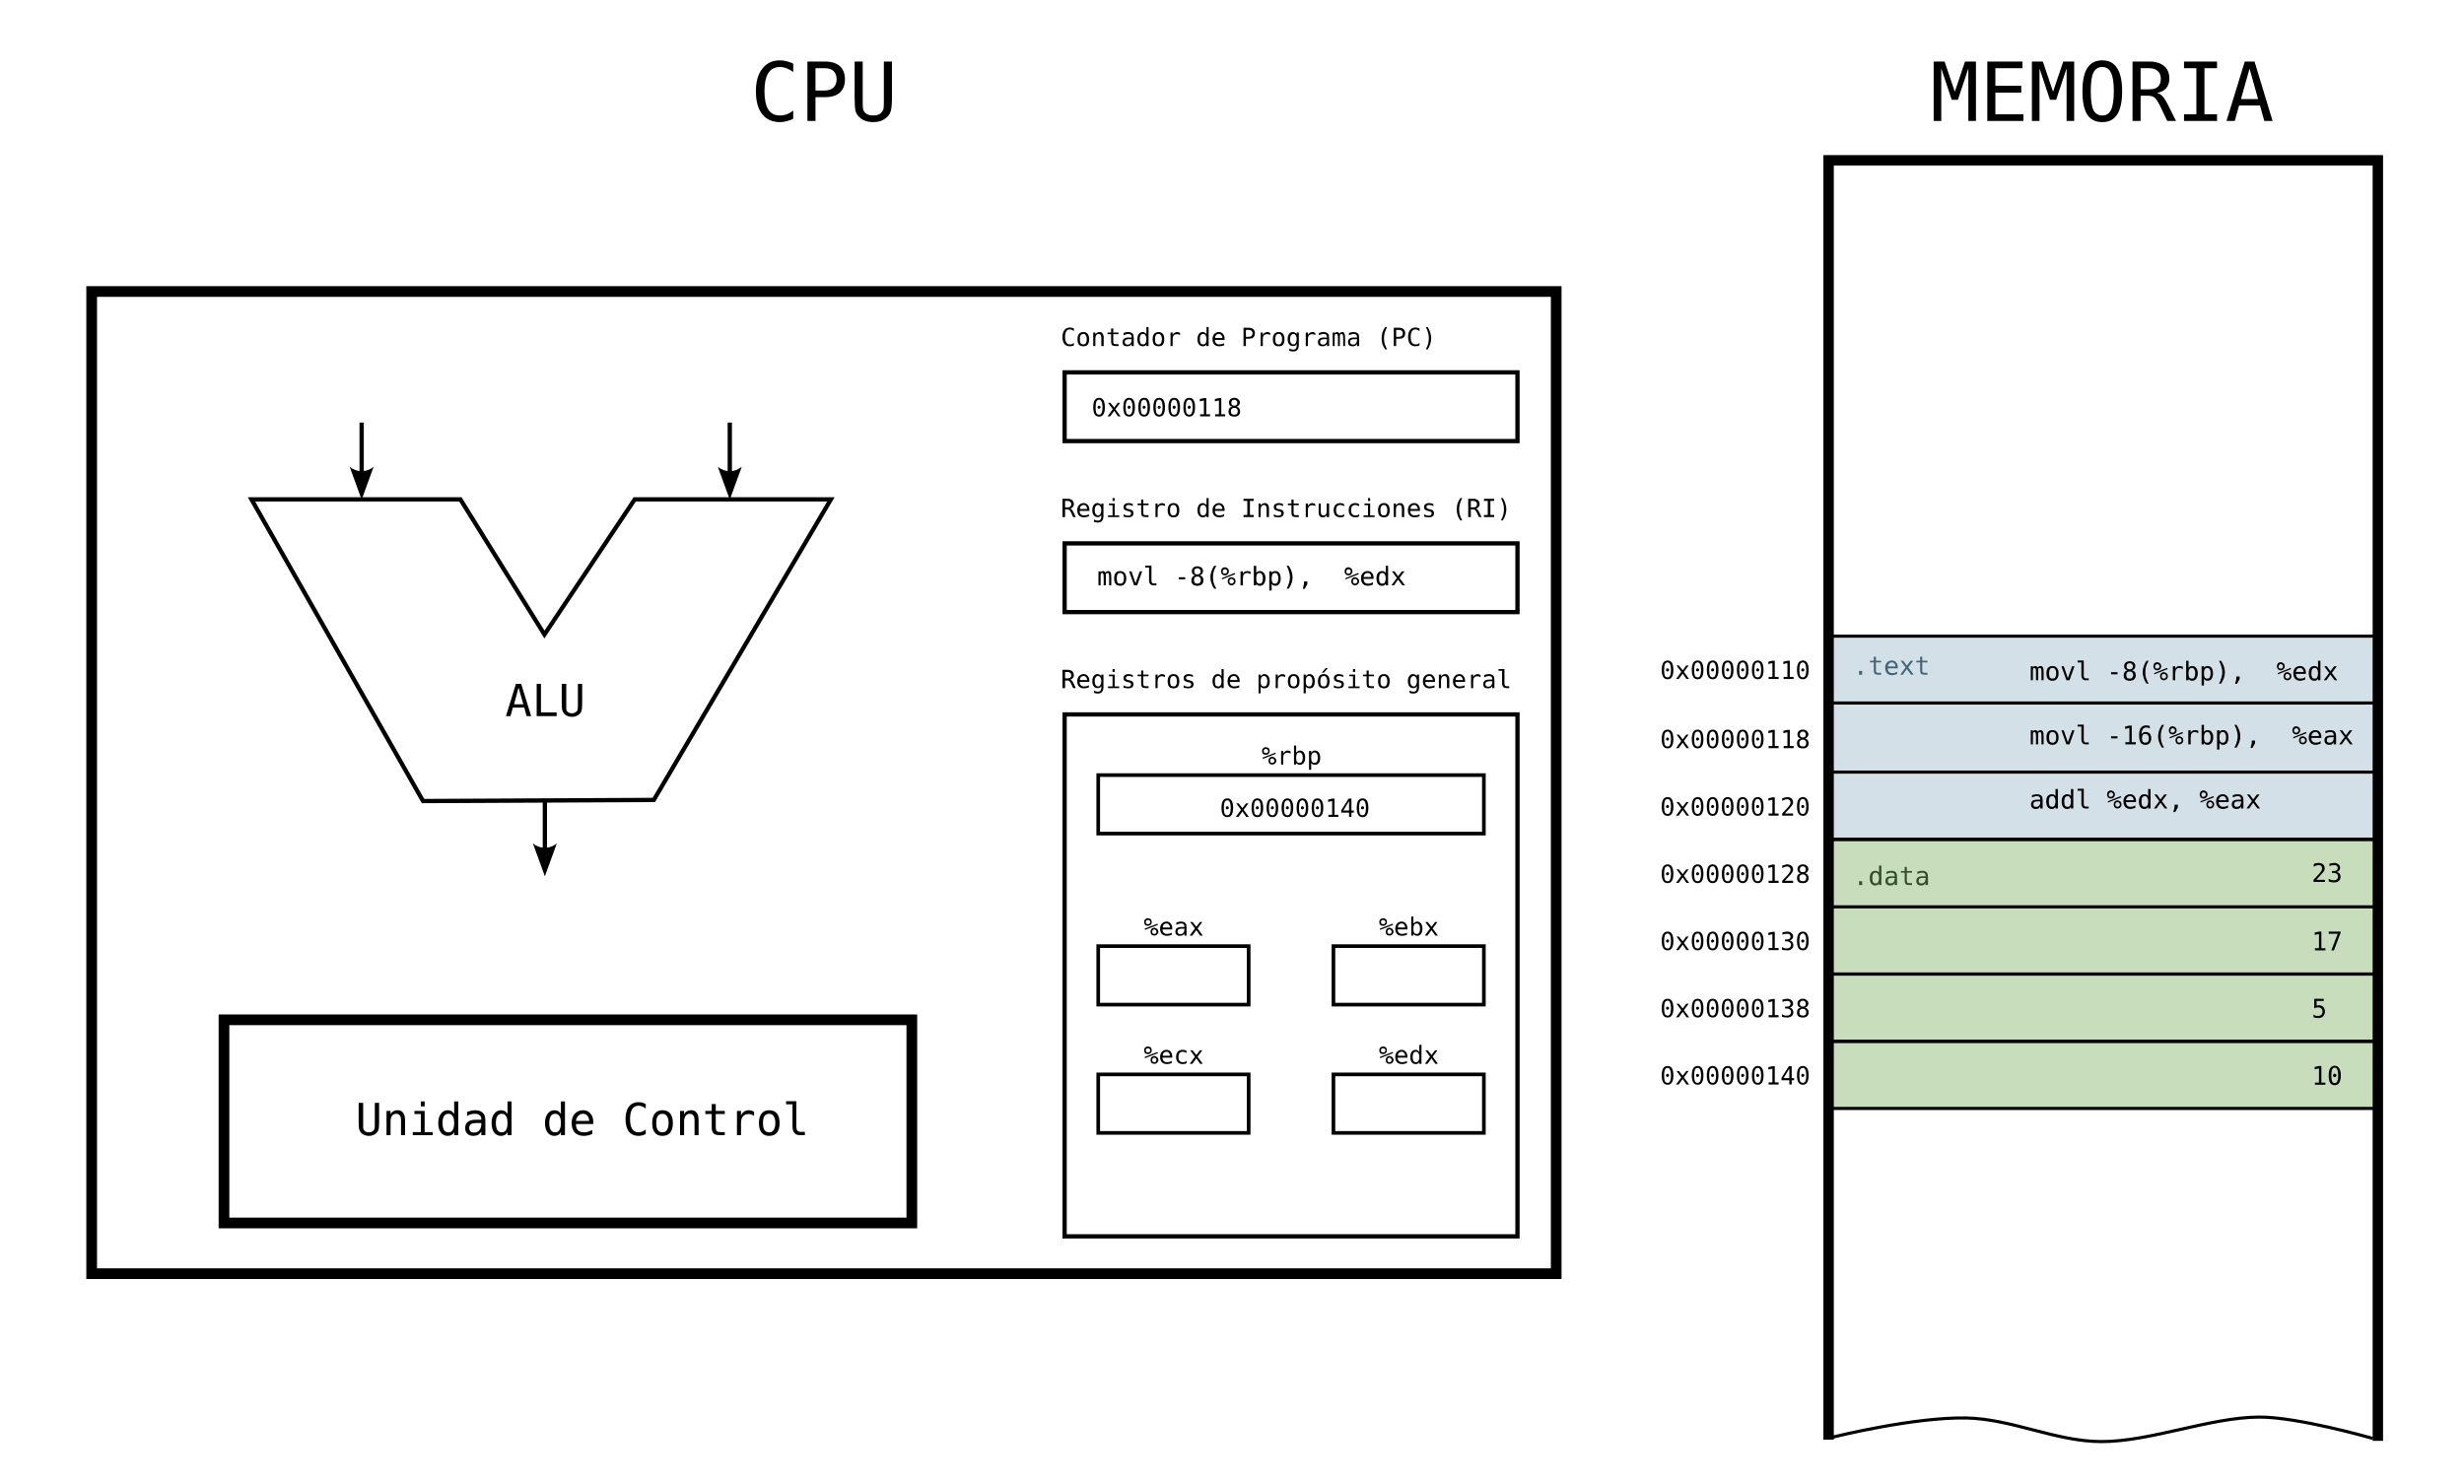
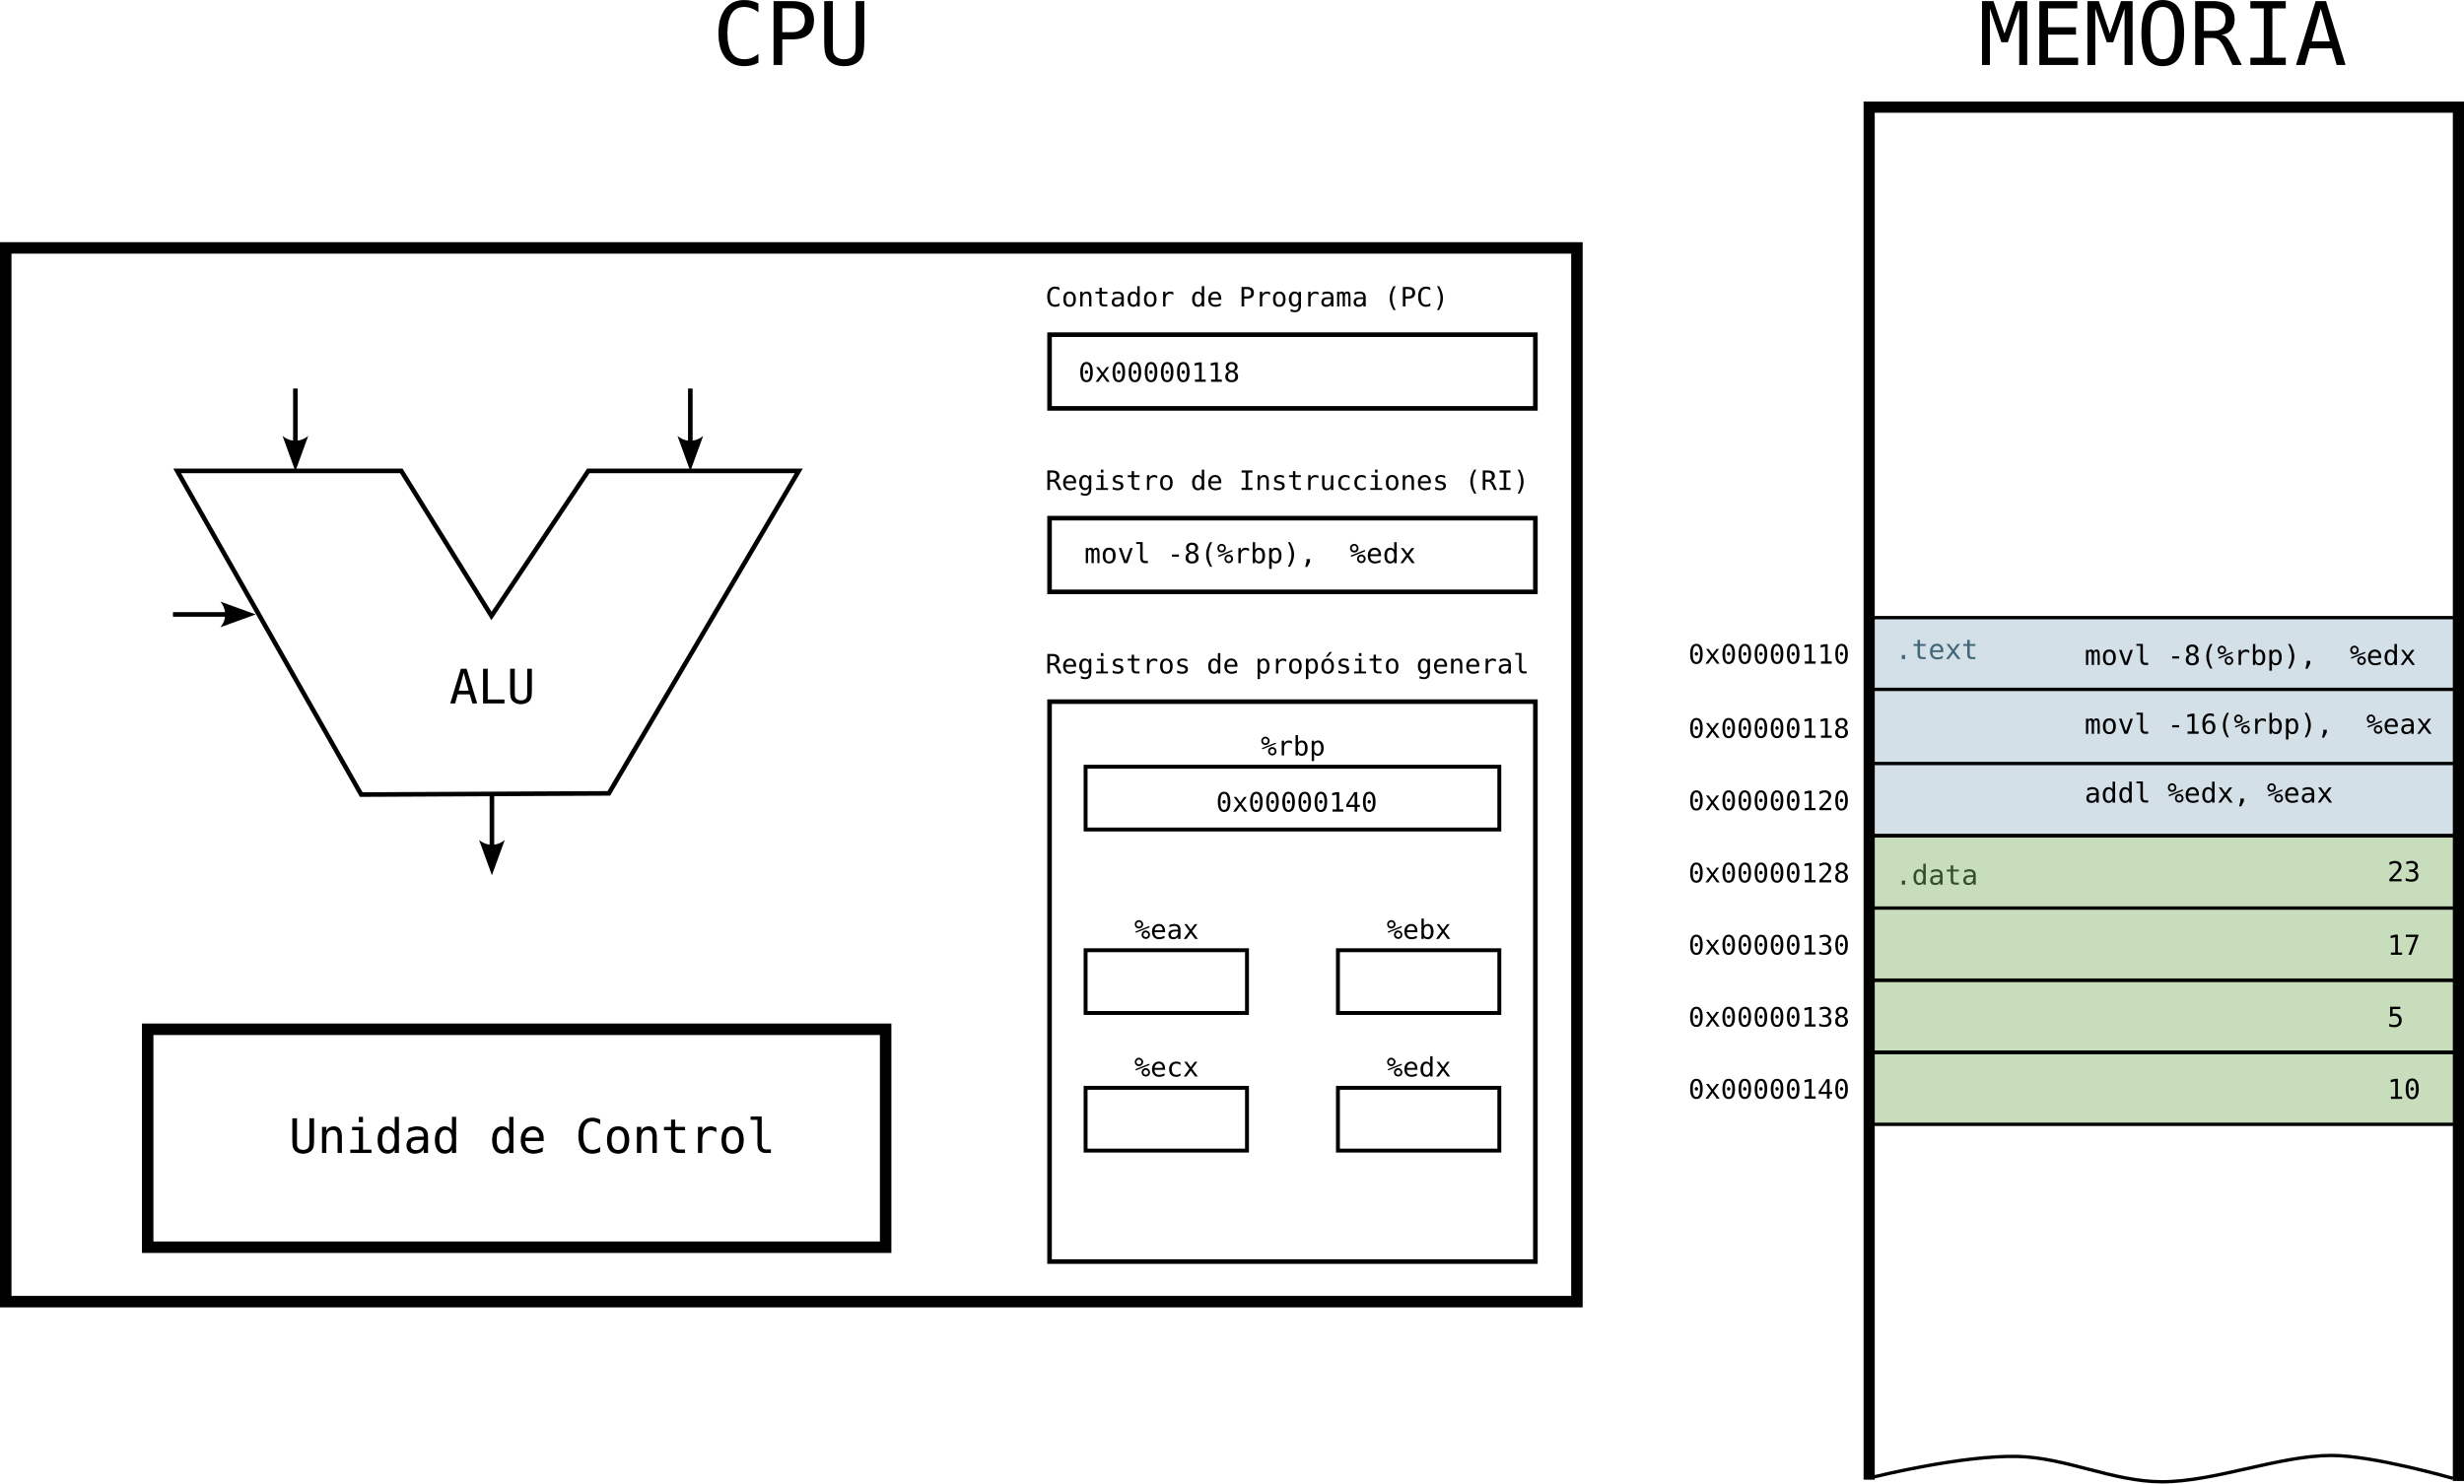
- <svg xmlns="http://www.w3.org/2000/svg" width="151.042mm" height="90.953mm" viewBox="0 0 162.042 97.577" version="1.1" id="svg1" xml:space="preserve">
+ <svg xmlns="http://www.w3.org/2000/svg" width="300mm" height="180.651mm" viewBox="0 0 321.849 193.808" version="1.1" id="svg1" xml:space="preserve">
  <defs id="defs1">
    <marker style="overflow:visible" id="ConcaveTriangle" refX="0" refY="0" orient="auto-start-reverse" markerWidth="1" markerHeight="1" viewBox="0 0 1 1" preserveAspectRatio="xMidYMid">
      <path transform="scale(0.7)" d="M -2,-4 9,0 -2,4 c 2,-2.33 2,-5.66 0,-8 z" style="fill:context-stroke;fill-rule:evenodd;stroke:none" id="path29" />
    </marker>
  </defs>
-   <g id="layer1" transform="translate(-5.77642,-16.39379)">
-     <rect style="fill:#c7ddbc;fill-opacity:1;stroke:none;stroke-width:0.102;stroke-linecap:square" id="rect5" width="35.82" height="17.544" x="126.266" y="71.703" />
-     <rect style="fill:#d4e0e7;fill-opacity:1;stroke:none;stroke-width:0.089;stroke-linecap:square" id="rect6" width="35.82" height="13.315" x="126.266" y="58.268" />
-     <path style="fill:none;fill-opacity:1;stroke:#000000;stroke-width:0.684;stroke-linecap:square;stroke-dasharray:none;stroke-opacity:1" d="M 126.032,110.748 V 26.938 h 36.121 v 83.89" id="path31" />
-     <text xml:space="preserve" style="font-style:normal;font-variant:normal;font-weight:normal;font-stretch:normal;font-size:1.642px;font-family:'Bitstream Vera Sans Mono';-inkscape-font-specification:'Bitstream Vera Sans Mono';fill:#000000;fill-opacity:1;stroke:none;stroke-width:0.137;stroke-dasharray:none;stroke-opacity:1" x="114.949" y="74.468" id="text72">
-       <tspan id="tspan72" style="fill:#000000;fill-opacity:1;stroke-width:0.137" x="114.949" y="74.468">0x00000128</tspan>
+   <g id="layer1" transform="translate(-11.45348,-20.36774)">
+     <rect style="fill:#c7ddbc;fill-opacity:1;stroke:none;stroke-width:0.217;stroke-linecap:square" id="rect5" width="76.327" height="37.383" x="256.104" y="129.756" />
+     <rect style="fill:#d4e0e7;fill-opacity:1;stroke:none;stroke-width:0.189;stroke-linecap:square" id="rect6" width="76.327" height="28.372" x="256.104" y="101.129" />
+     <path style="fill:none;fill-opacity:1;stroke:#000000;stroke-width:1.458;stroke-linecap:square;stroke-dasharray:none;stroke-opacity:1" d="M 255.604,212.956 V 34.369 h 76.969 V 213.126" id="path31" />
+     <text xml:space="preserve" style="font-style:normal;font-variant:normal;font-weight:normal;font-stretch:normal;font-size:3.498px;font-family:'Bitstream Vera Sans Mono';-inkscape-font-specification:'Bitstream Vera Sans Mono';fill:#000000;fill-opacity:1;stroke:none;stroke-width:0.292;stroke-dasharray:none;stroke-opacity:1" x="231.988" y="135.649" id="text72">
+       <tspan id="tspan72" style="fill:#000000;fill-opacity:1;stroke-width:0.292" x="231.988" y="135.649">0x00000128</tspan>
    </text>
-     <path style="fill:none;fill-opacity:1;stroke:#000000;stroke-width:0.205;stroke-linecap:square;stroke-dasharray:none;stroke-opacity:1" d="m 126.092,76.043 h 36.094" id="path73" />
-     <text xml:space="preserve" style="font-style:normal;font-variant:normal;font-weight:normal;font-stretch:normal;font-size:1.642px;font-family:'Bitstream Vera Sans Mono';-inkscape-font-specification:'Bitstream Vera Sans Mono';fill:#000000;fill-opacity:1;stroke:none;stroke-width:0.137;stroke-dasharray:none;stroke-opacity:1" x="114.949" y="78.892" id="text80">
-       <tspan id="tspan80" style="fill:#000000;fill-opacity:1;stroke-width:0.137" x="114.949" y="78.892">0x00000130</tspan>
+     <path style="fill:none;fill-opacity:1;stroke:#000000;stroke-width:0.437;stroke-linecap:square;stroke-dasharray:none;stroke-opacity:1" d="m 255.732,139.005 h 76.912" id="path73" />
+     <text xml:space="preserve" style="font-style:normal;font-variant:normal;font-weight:normal;font-stretch:normal;font-size:3.498px;font-family:'Bitstream Vera Sans Mono';-inkscape-font-specification:'Bitstream Vera Sans Mono';fill:#000000;fill-opacity:1;stroke:none;stroke-width:0.292;stroke-dasharray:none;stroke-opacity:1" x="231.988" y="145.075" id="text80">
+       <tspan id="tspan80" style="fill:#000000;fill-opacity:1;stroke-width:0.292" x="231.988" y="145.075">0x00000130</tspan>
    </text>
-     <path style="fill:none;fill-opacity:1;stroke:#000000;stroke-width:0.205;stroke-linecap:square;stroke-dasharray:none;stroke-opacity:1" d="m 126.092,80.467 h 36.094" id="path81" />
-     <text xml:space="preserve" style="font-style:normal;font-variant:normal;font-weight:normal;font-stretch:normal;font-size:1.642px;font-family:'Bitstream Vera Sans Mono';-inkscape-font-specification:'Bitstream Vera Sans Mono';fill:#000000;fill-opacity:1;stroke:none;stroke-width:0.137;stroke-dasharray:none;stroke-opacity:1" x="114.949" y="61.06" id="text88">
-       <tspan id="tspan88" style="fill:#000000;fill-opacity:1;stroke-width:0.137" x="114.949" y="61.06">0x00000110</tspan>
+     <path style="fill:none;fill-opacity:1;stroke:#000000;stroke-width:0.437;stroke-linecap:square;stroke-dasharray:none;stroke-opacity:1" d="m 255.732,148.431 h 76.912" id="path81" />
+     <text xml:space="preserve" style="font-style:normal;font-variant:normal;font-weight:normal;font-stretch:normal;font-size:3.498px;font-family:'Bitstream Vera Sans Mono';-inkscape-font-specification:'Bitstream Vera Sans Mono';fill:#000000;fill-opacity:1;stroke:none;stroke-width:0.292;stroke-dasharray:none;stroke-opacity:1" x="231.988" y="107.077" id="text88">
+       <tspan id="tspan88" style="fill:#000000;fill-opacity:1;stroke-width:0.292" x="231.988" y="107.077">0x00000110</tspan>
    </text>
-     <path style="fill:none;fill-opacity:1;stroke:#000000;stroke-width:0.205;stroke-linecap:square;stroke-dasharray:none;stroke-opacity:1" d="m 126.092,62.635 h 36.094" id="path89" />
-     <text xml:space="preserve" style="font-style:normal;font-variant:normal;font-weight:normal;font-stretch:normal;font-size:1.642px;font-family:'Bitstream Vera Sans Mono';-inkscape-font-specification:'Bitstream Vera Sans Mono';fill:#000000;fill-opacity:1;stroke:none;stroke-width:0.137;stroke-dasharray:none;stroke-opacity:1" x="114.949" y="65.606" id="text96">
-       <tspan id="tspan96" style="fill:#000000;fill-opacity:1;stroke-width:0.137" x="114.949" y="65.606">0x00000118</tspan>
+     <path style="fill:none;fill-opacity:1;stroke:#000000;stroke-width:0.437;stroke-linecap:square;stroke-dasharray:none;stroke-opacity:1" d="m 255.732,110.433 h 76.912" id="path89" />
+     <text xml:space="preserve" style="font-style:normal;font-variant:normal;font-weight:normal;font-stretch:normal;font-size:3.498px;font-family:'Bitstream Vera Sans Mono';-inkscape-font-specification:'Bitstream Vera Sans Mono';fill:#000000;fill-opacity:1;stroke:none;stroke-width:0.292;stroke-dasharray:none;stroke-opacity:1" x="231.988" y="116.763" id="text96">
+       <tspan id="tspan96" style="fill:#000000;fill-opacity:1;stroke-width:0.292" x="231.988" y="116.763">0x00000118</tspan>
    </text>
-     <path style="fill:none;fill-opacity:1;stroke:#000000;stroke-width:0.205;stroke-linecap:square;stroke-dasharray:none;stroke-opacity:1" d="m 126.092,67.181 h 36.094" id="path97" />
-     <text xml:space="preserve" style="font-style:normal;font-variant:normal;font-weight:normal;font-stretch:normal;font-size:1.642px;font-family:'Bitstream Vera Sans Mono';-inkscape-font-specification:'Bitstream Vera Sans Mono';fill:#000000;fill-opacity:1;stroke:none;stroke-width:0.137;stroke-dasharray:none;stroke-opacity:1" x="114.949" y="70.043" id="text104">
-       <tspan id="tspan104" style="fill:#000000;fill-opacity:1;stroke-width:0.137" x="114.949" y="70.043">0x00000120</tspan>
+     <path style="fill:none;fill-opacity:1;stroke:#000000;stroke-width:0.437;stroke-linecap:square;stroke-dasharray:none;stroke-opacity:1" d="m 255.732,120.119 h 76.912" id="path97" />
+     <text xml:space="preserve" style="font-style:normal;font-variant:normal;font-weight:normal;font-stretch:normal;font-size:3.498px;font-family:'Bitstream Vera Sans Mono';-inkscape-font-specification:'Bitstream Vera Sans Mono';fill:#000000;fill-opacity:1;stroke:none;stroke-width:0.292;stroke-dasharray:none;stroke-opacity:1" x="231.988" y="126.218" id="text104">
+       <tspan id="tspan104" style="fill:#000000;fill-opacity:1;stroke-width:0.292" x="231.988" y="126.218">0x00000120</tspan>
    </text>
-     <path style="fill:none;fill-opacity:1;stroke:#000000;stroke-width:0.205;stroke-linecap:square;stroke-dasharray:none;stroke-opacity:1" d="m 126.092,71.618 h 36.094" id="path105" />
-     <path style="fill:none;fill-opacity:1;stroke:#000000;stroke-width:0.205;stroke-linecap:square;stroke-dasharray:none;stroke-opacity:1" d="m 126.092,71.596 h 36.094" id="path1" />
-     <text xml:space="preserve" style="font-size:1.687px;font-family:'Bitstream Vera Sans Mono';-inkscape-font-specification:'Bitstream Vera Sans Mono';fill:#000000;stroke-width:0.07;stroke-linecap:square" x="157.796" y="74.407" id="text1">
-       <tspan id="tspan1" style="stroke-width:0.07" x="157.796" y="74.407">23</tspan>
+     <path style="fill:none;fill-opacity:1;stroke:#000000;stroke-width:0.437;stroke-linecap:square;stroke-dasharray:none;stroke-opacity:1" d="m 255.732,129.574 h 76.912" id="path105" />
+     <path style="fill:none;fill-opacity:1;stroke:#000000;stroke-width:0.437;stroke-linecap:square;stroke-dasharray:none;stroke-opacity:1" d="m 255.732,129.529 h 76.912" id="path1" />
+     <text xml:space="preserve" style="font-size:3.596px;font-family:'Bitstream Vera Sans Mono';-inkscape-font-specification:'Bitstream Vera Sans Mono';fill:#000000;stroke-width:0.15;stroke-linecap:square" x="323.289" y="135.519" id="text1">
+       <tspan id="tspan1" style="stroke-width:0.15" x="323.289" y="135.519">23</tspan>
    </text>
-     <text xml:space="preserve" style="font-size:1.687px;font-family:'Bitstream Vera Sans Mono';-inkscape-font-specification:'Bitstream Vera Sans Mono';fill:#000000;stroke-width:0.07;stroke-linecap:square" x="157.796" y="78.907" id="text2">
-       <tspan id="tspan2" style="stroke-width:0.07" x="157.796" y="78.907">17</tspan>
+     <text xml:space="preserve" style="font-size:3.596px;font-family:'Bitstream Vera Sans Mono';-inkscape-font-specification:'Bitstream Vera Sans Mono';fill:#000000;stroke-width:0.15;stroke-linecap:square" x="323.289" y="145.107" id="text2">
+       <tspan id="tspan2" style="stroke-width:0.15" x="323.289" y="145.107">17</tspan>
    </text>
-     <text xml:space="preserve" style="font-size:1.687px;font-family:'Bitstream Vera Sans Mono';-inkscape-font-specification:'Bitstream Vera Sans Mono';fill:#000000;stroke-width:0.07;stroke-linecap:square" x="139.234" y="61.138" id="text3">
-       <tspan id="tspan3" style="stroke-width:0.07" x="139.234" y="61.138">movl -8(%rbp),  %edx</tspan>
+     <text xml:space="preserve" style="font-size:3.596px;font-family:'Bitstream Vera Sans Mono';-inkscape-font-specification:'Bitstream Vera Sans Mono';fill:#000000;stroke-width:0.15;stroke-linecap:square" x="283.737" y="107.243" id="text3">
+       <tspan id="tspan3" style="stroke-width:0.15" x="283.737" y="107.243">movl -8(%rbp),  %edx</tspan>
    </text>
-     <text xml:space="preserve" style="font-size:1.687px;font-family:'Bitstream Vera Sans Mono';-inkscape-font-specification:'Bitstream Vera Sans Mono';fill:#000000;stroke-width:0.07;stroke-linecap:square" x="139.234" y="65.356" id="text4">
-       <tspan id="tspan4" style="stroke-width:0.07" x="139.234" y="65.356">movl -16(%rbp),  %eax</tspan>
+     <text xml:space="preserve" style="font-size:3.596px;font-family:'Bitstream Vera Sans Mono';-inkscape-font-specification:'Bitstream Vera Sans Mono';fill:#000000;stroke-width:0.15;stroke-linecap:square" x="283.737" y="116.232" id="text4">
+       <tspan id="tspan4" style="stroke-width:0.15" x="283.737" y="116.232">movl -16(%rbp),  %eax</tspan>
    </text>
-     <text xml:space="preserve" style="font-size:1.687px;font-family:'Bitstream Vera Sans Mono';-inkscape-font-specification:'Bitstream Vera Sans Mono';fill:#000000;stroke-width:0.07;stroke-linecap:square" x="139.234" y="69.575" id="text5">
-       <tspan id="tspan5" style="stroke-width:0.07" x="139.234" y="69.575">addl %edx, %eax</tspan>
+     <text xml:space="preserve" style="font-size:3.596px;font-family:'Bitstream Vera Sans Mono';-inkscape-font-specification:'Bitstream Vera Sans Mono';fill:#000000;stroke-width:0.15;stroke-linecap:square" x="283.737" y="125.221" id="text5">
+       <tspan id="tspan5" style="stroke-width:0.15" x="283.737" y="125.221">addl %edx, %eax</tspan>
    </text>
-     <text xml:space="preserve" style="font-size:1.687px;font-family:'Bitstream Vera Sans Mono';-inkscape-font-specification:'Bitstream Vera Sans Mono';fill:#344f28;fill-opacity:1;stroke:none;stroke-width:0.07;stroke-linecap:square" x="127.629" y="74.608" id="text6">
-       <tspan id="tspan6" style="fill:#344f28;fill-opacity:1;stroke-width:0.07" x="127.629" y="74.608">.data</tspan>
+     <text xml:space="preserve" style="font-size:3.596px;font-family:'Bitstream Vera Sans Mono';-inkscape-font-specification:'Bitstream Vera Sans Mono';fill:#344f28;fill-opacity:1;stroke:none;stroke-width:0.15;stroke-linecap:square" x="259.008" y="135.947" id="text6">
+       <tspan id="tspan6" style="fill:#344f28;fill-opacity:1;stroke-width:0.15" x="259.008" y="135.947">.data</tspan>
    </text>
-     <text xml:space="preserve" style="font-size:1.687px;font-family:'Bitstream Vera Sans Mono';-inkscape-font-specification:'Bitstream Vera Sans Mono';fill:#426578;fill-opacity:1;stroke:none;stroke-width:0.07;stroke-linecap:square" x="127.629" y="60.776" id="text7">
-       <tspan id="tspan7" style="fill:#426578;fill-opacity:1;stroke-width:0.07" x="127.629" y="60.776">.text</tspan>
+     <text xml:space="preserve" style="font-size:3.596px;font-family:'Bitstream Vera Sans Mono';-inkscape-font-specification:'Bitstream Vera Sans Mono';fill:#426578;fill-opacity:1;stroke:none;stroke-width:0.15;stroke-linecap:square" x="259.008" y="106.473" id="text7">
+       <tspan id="tspan7" style="fill:#426578;fill-opacity:1;stroke-width:0.15" x="259.008" y="106.473">.text</tspan>
    </text>
-     <path style="fill:none;fill-opacity:1;stroke:#000000;stroke-width:0.205;stroke-linecap:square;stroke-dasharray:none;stroke-opacity:1" d="m 126.405,110.902 c 0,0 5.296,-1.313 8.708,-1.236 2.99,0.068 5.847,1.542 8.839,1.552 3.236,0.011 7.158,-1.595 10.393,-1.612 2.532,-0.013 7.378,1.378 7.378,1.378" id="path7" />
-     <text xml:space="preserve" style="font-size:5.366px;font-family:'Bitstream Vera Sans Mono';-inkscape-font-specification:'Bitstream Vera Sans Mono';fill:#000000;fill-opacity:1;stroke:none;stroke-width:0.224;stroke-linecap:square" x="132.722" y="24.35" id="text8">
-       <tspan id="tspan8" style="fill:#000000;fill-opacity:1;stroke-width:0.224" x="132.722" y="24.35">MEMORIA</tspan>
+     <path style="fill:none;fill-opacity:1;stroke:#000000;stroke-width:0.437;stroke-linecap:square;stroke-dasharray:none;stroke-opacity:1" d="m 256.399,213.284 c 0,0 11.285,-2.799 18.555,-2.635 6.372,0.144 12.46,3.285 18.834,3.307 6.895,0.024 15.252,-3.398 22.147,-3.435 5.394,-0.029 15.721,2.936 15.721,2.936" id="path7" />
+     <text xml:space="preserve" style="font-size:11.433px;font-family:'Bitstream Vera Sans Mono';-inkscape-font-specification:'Bitstream Vera Sans Mono';fill:#000000;fill-opacity:1;stroke:none;stroke-width:0.476;stroke-linecap:square" x="269.86" y="28.853" id="text8">
+       <tspan id="tspan8" style="fill:#000000;fill-opacity:1;stroke-width:0.476" x="269.86" y="28.853">MEMORIA</tspan>
    </text>
-     <rect style="fill:none;fill-opacity:1;stroke:#000000;stroke-width:0.703;stroke-linecap:square;stroke-dasharray:none;stroke-opacity:1" id="rect8" width="96.313" height="64.606" x="11.805" y="35.568" />
-     <rect style="fill:none;fill-opacity:1;stroke:#000000;stroke-width:0.281;stroke-linecap:square;stroke-dasharray:none;stroke-opacity:1" id="rect9" width="29.781" height="4.519" x="75.79" y="40.888" />
+     <rect style="fill:none;fill-opacity:1;stroke:#000000;stroke-width:1.498;stroke-linecap:square;stroke-dasharray:none;stroke-opacity:1" id="rect8" width="205.23" height="137.666" x="12.203" y="52.758" />
+     <rect style="fill:none;fill-opacity:1;stroke:#000000;stroke-width:0.599;stroke-linecap:square;stroke-dasharray:none;stroke-opacity:1" id="rect9" width="63.46" height="9.629" x="148.546" y="64.093" />
    <text xml:space="preserve" style="font-size:3.175px;font-family:'Bitstream Vera Sans Mono';-inkscape-font-specification:'Bitstream Vera Sans Mono';fill:none;fill-opacity:1;stroke:#000000;stroke-width:0.529;stroke-linecap:square;stroke-dasharray:none;stroke-opacity:1" x="135.69" y="43.62" id="text9">
      <tspan id="tspan9" style="stroke-width:0.529" x="135.69" y="43.62" />
    </text>
-     <text xml:space="preserve" style="font-style:normal;font-variant:normal;font-weight:normal;font-stretch:normal;font-size:1.642px;font-family:'Bitstream Vera Sans Mono';-inkscape-font-specification:'Bitstream Vera Sans Mono';fill:#000000;fill-opacity:1;stroke:none;stroke-width:0.137;stroke-dasharray:none;stroke-opacity:1" x="75.538" y="39.158" id="text10">
-       <tspan id="tspan10" style="fill:#000000;fill-opacity:1;stroke-width:0.137" x="75.538" y="39.158">Contador de Programa (PC)</tspan>
+     <text xml:space="preserve" style="font-style:normal;font-variant:normal;font-weight:normal;font-stretch:normal;font-size:3.498px;font-family:'Bitstream Vera Sans Mono';-inkscape-font-specification:'Bitstream Vera Sans Mono';fill:#000000;fill-opacity:1;stroke:none;stroke-width:0.292;stroke-dasharray:none;stroke-opacity:1" x="148.009" y="60.408" id="text10">
+       <tspan id="tspan10" style="fill:#000000;fill-opacity:1;stroke-width:0.292" x="148.009" y="60.408">Contador de Programa (PC)</tspan>
    </text>
-     <rect style="fill:none;fill-opacity:1;stroke:#000000;stroke-width:0.281;stroke-linecap:square;stroke-dasharray:none;stroke-opacity:1" id="rect10" width="29.781" height="4.519" x="75.79" y="52.137" />
-     <text xml:space="preserve" style="font-style:normal;font-variant:normal;font-weight:normal;font-stretch:normal;font-size:1.642px;font-family:'Bitstream Vera Sans Mono';-inkscape-font-specification:'Bitstream Vera Sans Mono';fill:#000000;fill-opacity:1;stroke:none;stroke-width:0.137;stroke-dasharray:none;stroke-opacity:1" x="75.538" y="50.408" id="text11">
-       <tspan id="tspan11" style="fill:#000000;fill-opacity:1;stroke-width:0.137" x="75.538" y="50.408">Registro de Instrucciones (RI)</tspan>
+     <rect style="fill:none;fill-opacity:1;stroke:#000000;stroke-width:0.599;stroke-linecap:square;stroke-dasharray:none;stroke-opacity:1" id="rect10" width="63.46" height="9.629" x="148.546" y="88.064" />
+     <text xml:space="preserve" style="font-style:normal;font-variant:normal;font-weight:normal;font-stretch:normal;font-size:3.498px;font-family:'Bitstream Vera Sans Mono';-inkscape-font-specification:'Bitstream Vera Sans Mono';fill:#000000;fill-opacity:1;stroke:none;stroke-width:0.292;stroke-dasharray:none;stroke-opacity:1" x="148.009" y="84.379" id="text11">
+       <tspan id="tspan11" style="fill:#000000;fill-opacity:1;stroke-width:0.292" x="148.009" y="84.379">Registro de Instrucciones (RI)</tspan>
    </text>
-     <rect style="fill:none;fill-opacity:1;stroke:#000000;stroke-width:0.281;stroke-linecap:square;stroke-dasharray:none;stroke-opacity:1" id="rect11" width="29.781" height="34.331" x="75.79" y="63.387" />
-     <text xml:space="preserve" style="font-style:normal;font-variant:normal;font-weight:normal;font-stretch:normal;font-size:1.642px;font-family:'Bitstream Vera Sans Mono';-inkscape-font-specification:'Bitstream Vera Sans Mono';fill:#000000;fill-opacity:1;stroke:none;stroke-width:0.137;stroke-dasharray:none;stroke-opacity:1" x="75.538" y="61.658" id="text12">
-       <tspan id="tspan12" style="fill:#000000;fill-opacity:1;stroke-width:0.137" x="75.538" y="61.658">Registros de propósito general</tspan>
+     <rect style="fill:none;fill-opacity:1;stroke:#000000;stroke-width:0.599;stroke-linecap:square;stroke-dasharray:none;stroke-opacity:1" id="rect11" width="63.46" height="73.154" x="148.546" y="112.035" />
+     <text xml:space="preserve" style="font-style:normal;font-variant:normal;font-weight:normal;font-stretch:normal;font-size:3.498px;font-family:'Bitstream Vera Sans Mono';-inkscape-font-specification:'Bitstream Vera Sans Mono';fill:#000000;fill-opacity:1;stroke:none;stroke-width:0.292;stroke-dasharray:none;stroke-opacity:1" x="148.009" y="108.351" id="text12">
+       <tspan id="tspan12" style="fill:#000000;fill-opacity:1;stroke-width:0.292" x="148.009" y="108.351">Registros de propósito general</tspan>
    </text>
-     <path style="fill:none;fill-opacity:1;stroke:#000000;stroke-width:0.205;stroke-linecap:square;stroke-dasharray:none;stroke-opacity:1" d="m 126.092,58.238 h 36.094" id="path12" />
-     <path style="fill:none;fill-opacity:1;stroke:#000000;stroke-width:0.205;stroke-linecap:square;stroke-dasharray:none;stroke-opacity:1" d="m 126.092,80.462 h 36.094" id="path13" />
-     <text xml:space="preserve" style="font-style:normal;font-variant:normal;font-weight:normal;font-stretch:normal;font-size:1.642px;font-family:'Bitstream Vera Sans Mono';-inkscape-font-specification:'Bitstream Vera Sans Mono';fill:#000000;fill-opacity:1;stroke:none;stroke-width:0.137;stroke-dasharray:none;stroke-opacity:1" x="114.949" y="83.31" id="text13">
-       <tspan id="tspan13" style="fill:#000000;fill-opacity:1;stroke-width:0.137" x="114.949" y="83.31">0x00000138</tspan>
+     <path style="fill:none;fill-opacity:1;stroke:#000000;stroke-width:0.437;stroke-linecap:square;stroke-dasharray:none;stroke-opacity:1" d="m 255.732,101.063 h 76.912" id="path12" />
+     <path style="fill:none;fill-opacity:1;stroke:#000000;stroke-width:0.437;stroke-linecap:square;stroke-dasharray:none;stroke-opacity:1" d="m 255.732,148.419 h 76.912" id="path13" />
+     <text xml:space="preserve" style="font-style:normal;font-variant:normal;font-weight:normal;font-stretch:normal;font-size:3.498px;font-family:'Bitstream Vera Sans Mono';-inkscape-font-specification:'Bitstream Vera Sans Mono';fill:#000000;fill-opacity:1;stroke:none;stroke-width:0.292;stroke-dasharray:none;stroke-opacity:1" x="231.988" y="154.49" id="text13">
+       <tspan id="tspan13" style="fill:#000000;fill-opacity:1;stroke-width:0.292" x="231.988" y="154.49">0x00000138</tspan>
    </text>
-     <path style="fill:none;fill-opacity:1;stroke:#000000;stroke-width:0.205;stroke-linecap:square;stroke-dasharray:none;stroke-opacity:1" d="m 126.092,84.885 h 36.094" id="path14" />
-     <text xml:space="preserve" style="font-size:1.687px;font-family:'Bitstream Vera Sans Mono';-inkscape-font-specification:'Bitstream Vera Sans Mono';fill:#000000;stroke-width:0.07;stroke-linecap:square" x="157.796" y="83.326" id="text14">
-       <tspan id="tspan14" style="stroke-width:0.07" x="157.796" y="83.326">5</tspan>
+     <path style="fill:none;fill-opacity:1;stroke:#000000;stroke-width:0.437;stroke-linecap:square;stroke-dasharray:none;stroke-opacity:1" d="m 255.732,157.846 h 76.912" id="path14" />
+     <text xml:space="preserve" style="font-size:3.596px;font-family:'Bitstream Vera Sans Mono';-inkscape-font-specification:'Bitstream Vera Sans Mono';fill:#000000;stroke-width:0.15;stroke-linecap:square" x="323.289" y="154.522" id="text14">
+       <tspan id="tspan14" style="stroke-width:0.15" x="323.289" y="154.522">5</tspan>
    </text>
-     <path style="fill:none;fill-opacity:1;stroke:#000000;stroke-width:0.205;stroke-linecap:square;stroke-dasharray:none;stroke-opacity:1" d="m 126.092,84.885 h 36.094" id="path15" />
-     <path style="fill:none;fill-opacity:1;stroke:#000000;stroke-width:0.205;stroke-linecap:square;stroke-dasharray:none;stroke-opacity:1" d="m 126.092,84.88 h 36.094" id="path16" />
-     <text xml:space="preserve" style="font-style:normal;font-variant:normal;font-weight:normal;font-stretch:normal;font-size:1.642px;font-family:'Bitstream Vera Sans Mono';-inkscape-font-specification:'Bitstream Vera Sans Mono';fill:#000000;fill-opacity:1;stroke:none;stroke-width:0.137;stroke-dasharray:none;stroke-opacity:1" x="114.949" y="87.729" id="text16">
-       <tspan id="tspan16" style="fill:#000000;fill-opacity:1;stroke-width:0.137" x="114.949" y="87.729">0x00000140</tspan>
+     <path style="fill:none;fill-opacity:1;stroke:#000000;stroke-width:0.437;stroke-linecap:square;stroke-dasharray:none;stroke-opacity:1" d="m 255.732,157.846 h 76.912" id="path15" />
+     <path style="fill:none;fill-opacity:1;stroke:#000000;stroke-width:0.437;stroke-linecap:square;stroke-dasharray:none;stroke-opacity:1" d="m 255.732,157.834 h 76.912" id="path16" />
+     <text xml:space="preserve" style="font-style:normal;font-variant:normal;font-weight:normal;font-stretch:normal;font-size:3.498px;font-family:'Bitstream Vera Sans Mono';-inkscape-font-specification:'Bitstream Vera Sans Mono';fill:#000000;fill-opacity:1;stroke:none;stroke-width:0.292;stroke-dasharray:none;stroke-opacity:1" x="231.988" y="163.905" id="text16">
+       <tspan id="tspan16" style="fill:#000000;fill-opacity:1;stroke-width:0.292" x="231.988" y="163.905">0x00000140</tspan>
    </text>
-     <path style="fill:none;fill-opacity:1;stroke:#000000;stroke-width:0.205;stroke-linecap:square;stroke-dasharray:none;stroke-opacity:1" d="m 126.092,89.304 h 36.094" id="path17" />
-     <text xml:space="preserve" style="font-size:1.687px;font-family:'Bitstream Vera Sans Mono';-inkscape-font-specification:'Bitstream Vera Sans Mono';fill:#000000;stroke-width:0.07;stroke-linecap:square" x="157.796" y="87.744" id="text17">
-       <tspan id="tspan17" style="stroke-width:0.07" x="157.796" y="87.744">10</tspan>
+     <path style="fill:none;fill-opacity:1;stroke:#000000;stroke-width:0.437;stroke-linecap:square;stroke-dasharray:none;stroke-opacity:1" d="m 255.732,167.261 h 76.912" id="path17" />
+     <text xml:space="preserve" style="font-size:3.596px;font-family:'Bitstream Vera Sans Mono';-inkscape-font-specification:'Bitstream Vera Sans Mono';fill:#000000;stroke-width:0.15;stroke-linecap:square" x="323.289" y="163.937" id="text17">
+       <tspan id="tspan17" style="stroke-width:0.15" x="323.289" y="163.937">10</tspan>
    </text>
-     <text xml:space="preserve" style="font-style:normal;font-variant:normal;font-weight:normal;font-stretch:normal;font-size:1.642px;font-family:'Bitstream Vera Sans Mono';-inkscape-font-specification:'Bitstream Vera Sans Mono';fill:#000000;fill-opacity:1;stroke:none;stroke-width:0.137;stroke-dasharray:none;stroke-opacity:1" x="77.563" y="43.78" id="text18">
-       <tspan id="tspan18" style="fill:#000000;fill-opacity:1;stroke-width:0.137" x="77.563" y="43.78">0x00000118</tspan>
+     <text xml:space="preserve" style="font-style:normal;font-variant:normal;font-weight:normal;font-stretch:normal;font-size:3.498px;font-family:'Bitstream Vera Sans Mono';-inkscape-font-specification:'Bitstream Vera Sans Mono';fill:#000000;fill-opacity:1;stroke:none;stroke-width:0.292;stroke-dasharray:none;stroke-opacity:1" x="152.323" y="70.256" id="text18">
+       <tspan id="tspan18" style="fill:#000000;fill-opacity:1;stroke-width:0.292" x="152.323" y="70.256">0x00000118</tspan>
    </text>
-     <text xml:space="preserve" style="font-size:5.366px;font-family:'Bitstream Vera Sans Mono';-inkscape-font-specification:'Bitstream Vera Sans Mono';fill:#000000;fill-opacity:1;stroke:none;stroke-width:0.224;stroke-linecap:square" x="55.128" y="24.35" id="text19">
-       <tspan id="tspan19" style="fill:#000000;fill-opacity:1;stroke-width:0.224" x="55.128" y="24.35">CPU</tspan>
+     <text xml:space="preserve" style="font-size:11.433px;font-family:'Bitstream Vera Sans Mono';-inkscape-font-specification:'Bitstream Vera Sans Mono';fill:#000000;fill-opacity:1;stroke:none;stroke-width:0.476;stroke-linecap:square" x="104.518" y="28.853" id="text19">
+       <tspan id="tspan19" style="fill:#000000;fill-opacity:1;stroke-width:0.476" x="104.518" y="28.853">CPU</tspan>
    </text>
-     <rect style="fill:none;fill-opacity:1;stroke:#000000;stroke-width:0.24;stroke-linecap:square;stroke-dasharray:none;stroke-opacity:1" id="rect19" width="25.362" height="3.848" x="78" y="67.378" />
-     <text xml:space="preserve" style="font-style:normal;font-variant:normal;font-weight:normal;font-stretch:normal;font-size:1.642px;font-family:'Bitstream Vera Sans Mono';-inkscape-font-specification:'Bitstream Vera Sans Mono';fill:#000000;fill-opacity:1;stroke:none;stroke-width:0.137;stroke-dasharray:none;stroke-opacity:1" x="88.741" y="66.684" id="text20">
-       <tspan id="tspan20" style="fill:#000000;fill-opacity:1;stroke-width:0.137" x="88.741" y="66.684">%rbp</tspan>
+     <rect style="fill:none;fill-opacity:1;stroke:#000000;stroke-width:0.51;stroke-linecap:square;stroke-dasharray:none;stroke-opacity:1" id="rect19" width="54.042" height="8.2" x="153.254" y="120.54" />
+     <text xml:space="preserve" style="font-style:normal;font-variant:normal;font-weight:normal;font-stretch:normal;font-size:3.498px;font-family:'Bitstream Vera Sans Mono';-inkscape-font-specification:'Bitstream Vera Sans Mono';fill:#000000;fill-opacity:1;stroke:none;stroke-width:0.292;stroke-dasharray:none;stroke-opacity:1" x="176.142" y="119.062" id="text20">
+       <tspan id="tspan20" style="fill:#000000;fill-opacity:1;stroke-width:0.292" x="176.142" y="119.062">%rbp</tspan>
    </text>
-     <rect style="fill:none;fill-opacity:1;stroke:#000000;stroke-width:0.24;stroke-linecap:square;stroke-dasharray:none;stroke-opacity:1" id="rect20" width="9.894" height="3.848" x="78" y="78.628" />
-     <text xml:space="preserve" style="font-style:normal;font-variant:normal;font-weight:normal;font-stretch:normal;font-size:1.642px;font-family:'Bitstream Vera Sans Mono';-inkscape-font-specification:'Bitstream Vera Sans Mono';fill:#000000;fill-opacity:1;stroke:none;stroke-width:0.137;stroke-dasharray:none;stroke-opacity:1" x="80.987" y="77.934" id="text21">
-       <tspan id="tspan21" style="fill:#000000;fill-opacity:1;stroke-width:0.137" x="80.987" y="77.934">%eax</tspan>
+     <rect style="fill:none;fill-opacity:1;stroke:#000000;stroke-width:0.51;stroke-linecap:square;stroke-dasharray:none;stroke-opacity:1" id="rect20" width="21.082" height="8.2" x="153.254" y="144.512" />
+     <text xml:space="preserve" style="font-style:normal;font-variant:normal;font-weight:normal;font-stretch:normal;font-size:3.498px;font-family:'Bitstream Vera Sans Mono';-inkscape-font-specification:'Bitstream Vera Sans Mono';fill:#000000;fill-opacity:1;stroke:none;stroke-width:0.292;stroke-dasharray:none;stroke-opacity:1" x="159.62" y="143.033" id="text21">
+       <tspan id="tspan21" style="fill:#000000;fill-opacity:1;stroke-width:0.292" x="159.62" y="143.033">%eax</tspan>
    </text>
-     <rect style="fill:none;fill-opacity:1;stroke:#000000;stroke-width:0.24;stroke-linecap:square;stroke-dasharray:none;stroke-opacity:1" id="rect21" width="9.894" height="3.848" x="78" y="87.065" />
-     <text xml:space="preserve" style="font-style:normal;font-variant:normal;font-weight:normal;font-stretch:normal;font-size:1.642px;font-family:'Bitstream Vera Sans Mono';-inkscape-font-specification:'Bitstream Vera Sans Mono';fill:#000000;fill-opacity:1;stroke:none;stroke-width:0.137;stroke-dasharray:none;stroke-opacity:1" x="80.987" y="86.371" id="text22">
-       <tspan id="tspan22" style="fill:#000000;fill-opacity:1;stroke-width:0.137" x="80.987" y="86.371">%ecx</tspan>
+     <rect style="fill:none;fill-opacity:1;stroke:#000000;stroke-width:0.51;stroke-linecap:square;stroke-dasharray:none;stroke-opacity:1" id="rect21" width="21.082" height="8.2" x="153.254" y="162.49" />
+     <text xml:space="preserve" style="font-style:normal;font-variant:normal;font-weight:normal;font-stretch:normal;font-size:3.498px;font-family:'Bitstream Vera Sans Mono';-inkscape-font-specification:'Bitstream Vera Sans Mono';fill:#000000;fill-opacity:1;stroke:none;stroke-width:0.292;stroke-dasharray:none;stroke-opacity:1" x="159.62" y="161.012" id="text22">
+       <tspan id="tspan22" style="fill:#000000;fill-opacity:1;stroke-width:0.292" x="159.62" y="161.012">%ecx</tspan>
    </text>
-     <rect style="fill:none;fill-opacity:1;stroke:#000000;stroke-width:0.24;stroke-linecap:square;stroke-dasharray:none;stroke-opacity:1" id="rect26" width="9.894" height="3.848" x="93.468" y="78.628" />
-     <text xml:space="preserve" style="font-style:normal;font-variant:normal;font-weight:normal;font-stretch:normal;font-size:1.642px;font-family:'Bitstream Vera Sans Mono';-inkscape-font-specification:'Bitstream Vera Sans Mono';fill:#000000;fill-opacity:1;stroke:none;stroke-width:0.137;stroke-dasharray:none;stroke-opacity:1" x="96.455" y="77.934" id="text26">
-       <tspan id="tspan26" style="fill:#000000;fill-opacity:1;stroke-width:0.137" x="96.455" y="77.934">%ebx</tspan>
+     <rect style="fill:none;fill-opacity:1;stroke:#000000;stroke-width:0.51;stroke-linecap:square;stroke-dasharray:none;stroke-opacity:1" id="rect26" width="21.082" height="8.2" x="186.215" y="144.512" />
+     <text xml:space="preserve" style="font-style:normal;font-variant:normal;font-weight:normal;font-stretch:normal;font-size:3.498px;font-family:'Bitstream Vera Sans Mono';-inkscape-font-specification:'Bitstream Vera Sans Mono';fill:#000000;fill-opacity:1;stroke:none;stroke-width:0.292;stroke-dasharray:none;stroke-opacity:1" x="192.581" y="143.033" id="text26">
+       <tspan id="tspan26" style="fill:#000000;fill-opacity:1;stroke-width:0.292" x="192.581" y="143.033">%ebx</tspan>
    </text>
-     <rect style="fill:none;fill-opacity:1;stroke:#000000;stroke-width:0.24;stroke-linecap:square;stroke-dasharray:none;stroke-opacity:1" id="rect27" width="9.894" height="3.848" x="93.468" y="87.065" />
-     <text xml:space="preserve" style="font-style:normal;font-variant:normal;font-weight:normal;font-stretch:normal;font-size:1.642px;font-family:'Bitstream Vera Sans Mono';-inkscape-font-specification:'Bitstream Vera Sans Mono';fill:#000000;fill-opacity:1;stroke:none;stroke-width:0.137;stroke-dasharray:none;stroke-opacity:1" x="96.455" y="86.371" id="text27">
-       <tspan id="tspan27" style="fill:#000000;fill-opacity:1;stroke-width:0.137" x="96.455" y="86.371">%edx</tspan>
+     <rect style="fill:none;fill-opacity:1;stroke:#000000;stroke-width:0.51;stroke-linecap:square;stroke-dasharray:none;stroke-opacity:1" id="rect27" width="21.082" height="8.2" x="186.215" y="162.49" />
+     <text xml:space="preserve" style="font-style:normal;font-variant:normal;font-weight:normal;font-stretch:normal;font-size:3.498px;font-family:'Bitstream Vera Sans Mono';-inkscape-font-specification:'Bitstream Vera Sans Mono';fill:#000000;fill-opacity:1;stroke:none;stroke-width:0.292;stroke-dasharray:none;stroke-opacity:1" x="192.581" y="161.012" id="text27">
+       <tspan id="tspan27" style="fill:#000000;fill-opacity:1;stroke-width:0.292" x="192.581" y="161.012">%edx</tspan>
    </text>
-     <path id="rect28" style="fill:none;stroke:#000000;stroke-width:0.282;stroke-linecap:square;stroke-dasharray:none" d="m 22.315,49.241 h 13.738 l 5.528,8.89 5.936,-8.89 h 12.901 l -11.643,19.77 -15.178,0.074 z" />
-     <path style="fill:none;fill-opacity:1;stroke:#000000;stroke-width:0.282;stroke-linecap:square;stroke-dasharray:none;stroke-opacity:1;marker-end:url(#ConcaveTriangle)" d="m 29.56,44.33 v 3.156" id="path28" />
-     <path style="fill:none;fill-opacity:1;stroke:#000000;stroke-width:0.282;stroke-linecap:square;stroke-dasharray:none;stroke-opacity:1;marker-end:url(#ConcaveTriangle)" d="m 53.77,44.33 v 3.156" id="path30" />
-     <path style="fill:none;fill-opacity:1;stroke:#000000;stroke-width:0.282;stroke-linecap:square;stroke-dasharray:none;stroke-opacity:1;marker-end:url(#ConcaveTriangle)" d="m 41.609,69.103 v 3.156" id="path32" />
-     <rect style="fill:none;fill-opacity:1;stroke:#000000;stroke-width:0.703;stroke-linecap:square;stroke-dasharray:none;stroke-opacity:1" id="rect32" width="45.236" height="13.363" x="20.506" y="83.475" />
-     <text xml:space="preserve" style="font-size:2.915px;font-family:'Bitstream Vera Sans Mono';-inkscape-font-specification:'Bitstream Vera Sans Mono';fill:#000000;fill-opacity:1;stroke:none;stroke-width:1.214;stroke-linecap:square;stroke-dasharray:none;stroke-opacity:1" x="29.159" y="91.06" id="text32">
-       <tspan id="tspan32" style="fill:#000000;fill-opacity:1;stroke:none;stroke-width:1.214" x="29.159" y="91.06">Unidad de Control</tspan>
+     <path id="rect28" style="fill:none;stroke:#000000;stroke-width:0.6;stroke-linecap:square;stroke-dasharray:none" d="M 34.598,81.892 H 63.871 L 75.651,100.835 88.299,81.892 H 115.789 L 90.98,124.02 58.638,124.177 Z" />
+     <path style="fill:none;fill-opacity:1;stroke:#000000;stroke-width:0.6;stroke-linecap:square;stroke-dasharray:none;stroke-opacity:1;marker-end:url(#ConcaveTriangle)" d="m 50.036,71.429 v 6.725" id="path28" />
+     <path style="fill:none;fill-opacity:1;stroke:#000000;stroke-width:0.6;stroke-linecap:square;stroke-dasharray:none;stroke-opacity:1;marker-end:url(#ConcaveTriangle)" d="m 101.624,71.429 v 6.725" id="path30" />
+     <path style="fill:none;fill-opacity:1;stroke:#000000;stroke-width:0.6;stroke-linecap:square;stroke-dasharray:none;stroke-opacity:1;marker-end:url(#ConcaveTriangle)" d="m 75.71,124.216 v 6.725" id="path32" />
+     <rect style="fill:none;fill-opacity:1;stroke:#000000;stroke-width:1.498;stroke-linecap:square;stroke-dasharray:none;stroke-opacity:1" id="rect32" width="96.392" height="28.474" x="30.744" y="154.841" />
+     <text xml:space="preserve" style="font-size:6.211px;font-family:'Bitstream Vera Sans Mono';-inkscape-font-specification:'Bitstream Vera Sans Mono';fill:#000000;fill-opacity:1;stroke:none;stroke-width:2.588;stroke-linecap:square;stroke-dasharray:none;stroke-opacity:1" x="49.182" y="171.003" id="text32">
+       <tspan id="tspan32" style="fill:#000000;fill-opacity:1;stroke:none;stroke-width:2.588" x="49.182" y="171.003">Unidad de Control</tspan>
    </text>
-     <text xml:space="preserve" style="font-size:2.915px;font-family:'Bitstream Vera Sans Mono';-inkscape-font-specification:'Bitstream Vera Sans Mono';fill:#000000;fill-opacity:1;stroke:none;stroke-width:1.214;stroke-linecap:square;stroke-dasharray:none;stroke-opacity:1" x="39.002" y="63.498" id="text33">
-       <tspan id="tspan33" style="fill:#000000;fill-opacity:1;stroke:none;stroke-width:1.214" x="39.002" y="63.498">ALU</tspan>
+     <text xml:space="preserve" style="font-size:6.211px;font-family:'Bitstream Vera Sans Mono';-inkscape-font-specification:'Bitstream Vera Sans Mono';fill:#000000;fill-opacity:1;stroke:none;stroke-width:2.588;stroke-linecap:square;stroke-dasharray:none;stroke-opacity:1" x="70.157" y="112.273" id="text33">
+       <tspan id="tspan33" style="fill:#000000;fill-opacity:1;stroke:none;stroke-width:2.588" x="70.157" y="112.273">ALU</tspan>
    </text>
-     <text xml:space="preserve" style="font-size:1.687px;font-family:'Bitstream Vera Sans Mono';-inkscape-font-specification:'Bitstream Vera Sans Mono';fill:#000000;stroke-width:0.07;stroke-linecap:square" x="77.922" y="54.893" id="text34">
-       <tspan id="tspan34" style="stroke-width:0.07" x="77.922" y="54.893">movl -8(%rbp),  %edx</tspan>
+     <text xml:space="preserve" style="font-size:3.596px;font-family:'Bitstream Vera Sans Mono';-inkscape-font-specification:'Bitstream Vera Sans Mono';fill:#000000;stroke-width:0.15;stroke-linecap:square" x="153.089" y="93.936" id="text34">
+       <tspan id="tspan34" style="stroke-width:0.15" x="153.089" y="93.936">movl -8(%rbp),  %edx</tspan>
    </text>
-     <text xml:space="preserve" style="font-style:normal;font-variant:normal;font-weight:normal;font-stretch:normal;font-size:1.642px;font-family:'Bitstream Vera Sans Mono';-inkscape-font-specification:'Bitstream Vera Sans Mono';fill:#000000;fill-opacity:1;stroke:none;stroke-width:0.137;stroke-dasharray:none;stroke-opacity:1" x="85.996" y="70.13" id="text35">
-       <tspan id="tspan35" style="fill:#000000;fill-opacity:1;stroke-width:0.137" x="85.996" y="70.13">0x00000140</tspan>
+     <text xml:space="preserve" style="font-style:normal;font-variant:normal;font-weight:normal;font-stretch:normal;font-size:3.498px;font-family:'Bitstream Vera Sans Mono';-inkscape-font-specification:'Bitstream Vera Sans Mono';fill:#000000;fill-opacity:1;stroke:none;stroke-width:0.292;stroke-dasharray:none;stroke-opacity:1" x="170.293" y="126.404" id="text35">
+       <tspan id="tspan35" style="fill:#000000;fill-opacity:1;stroke-width:0.292" x="170.293" y="126.404">0x00000140</tspan>
    </text>
+     <path style="fill:none;fill-opacity:1;stroke:#000000;stroke-width:0.6;stroke-linecap:square;stroke-dasharray:none;stroke-opacity:1;marker-end:url(#ConcaveTriangle)" d="m 34.346,100.643 h 6.725" id="path2" />
  </g>
</svg>
